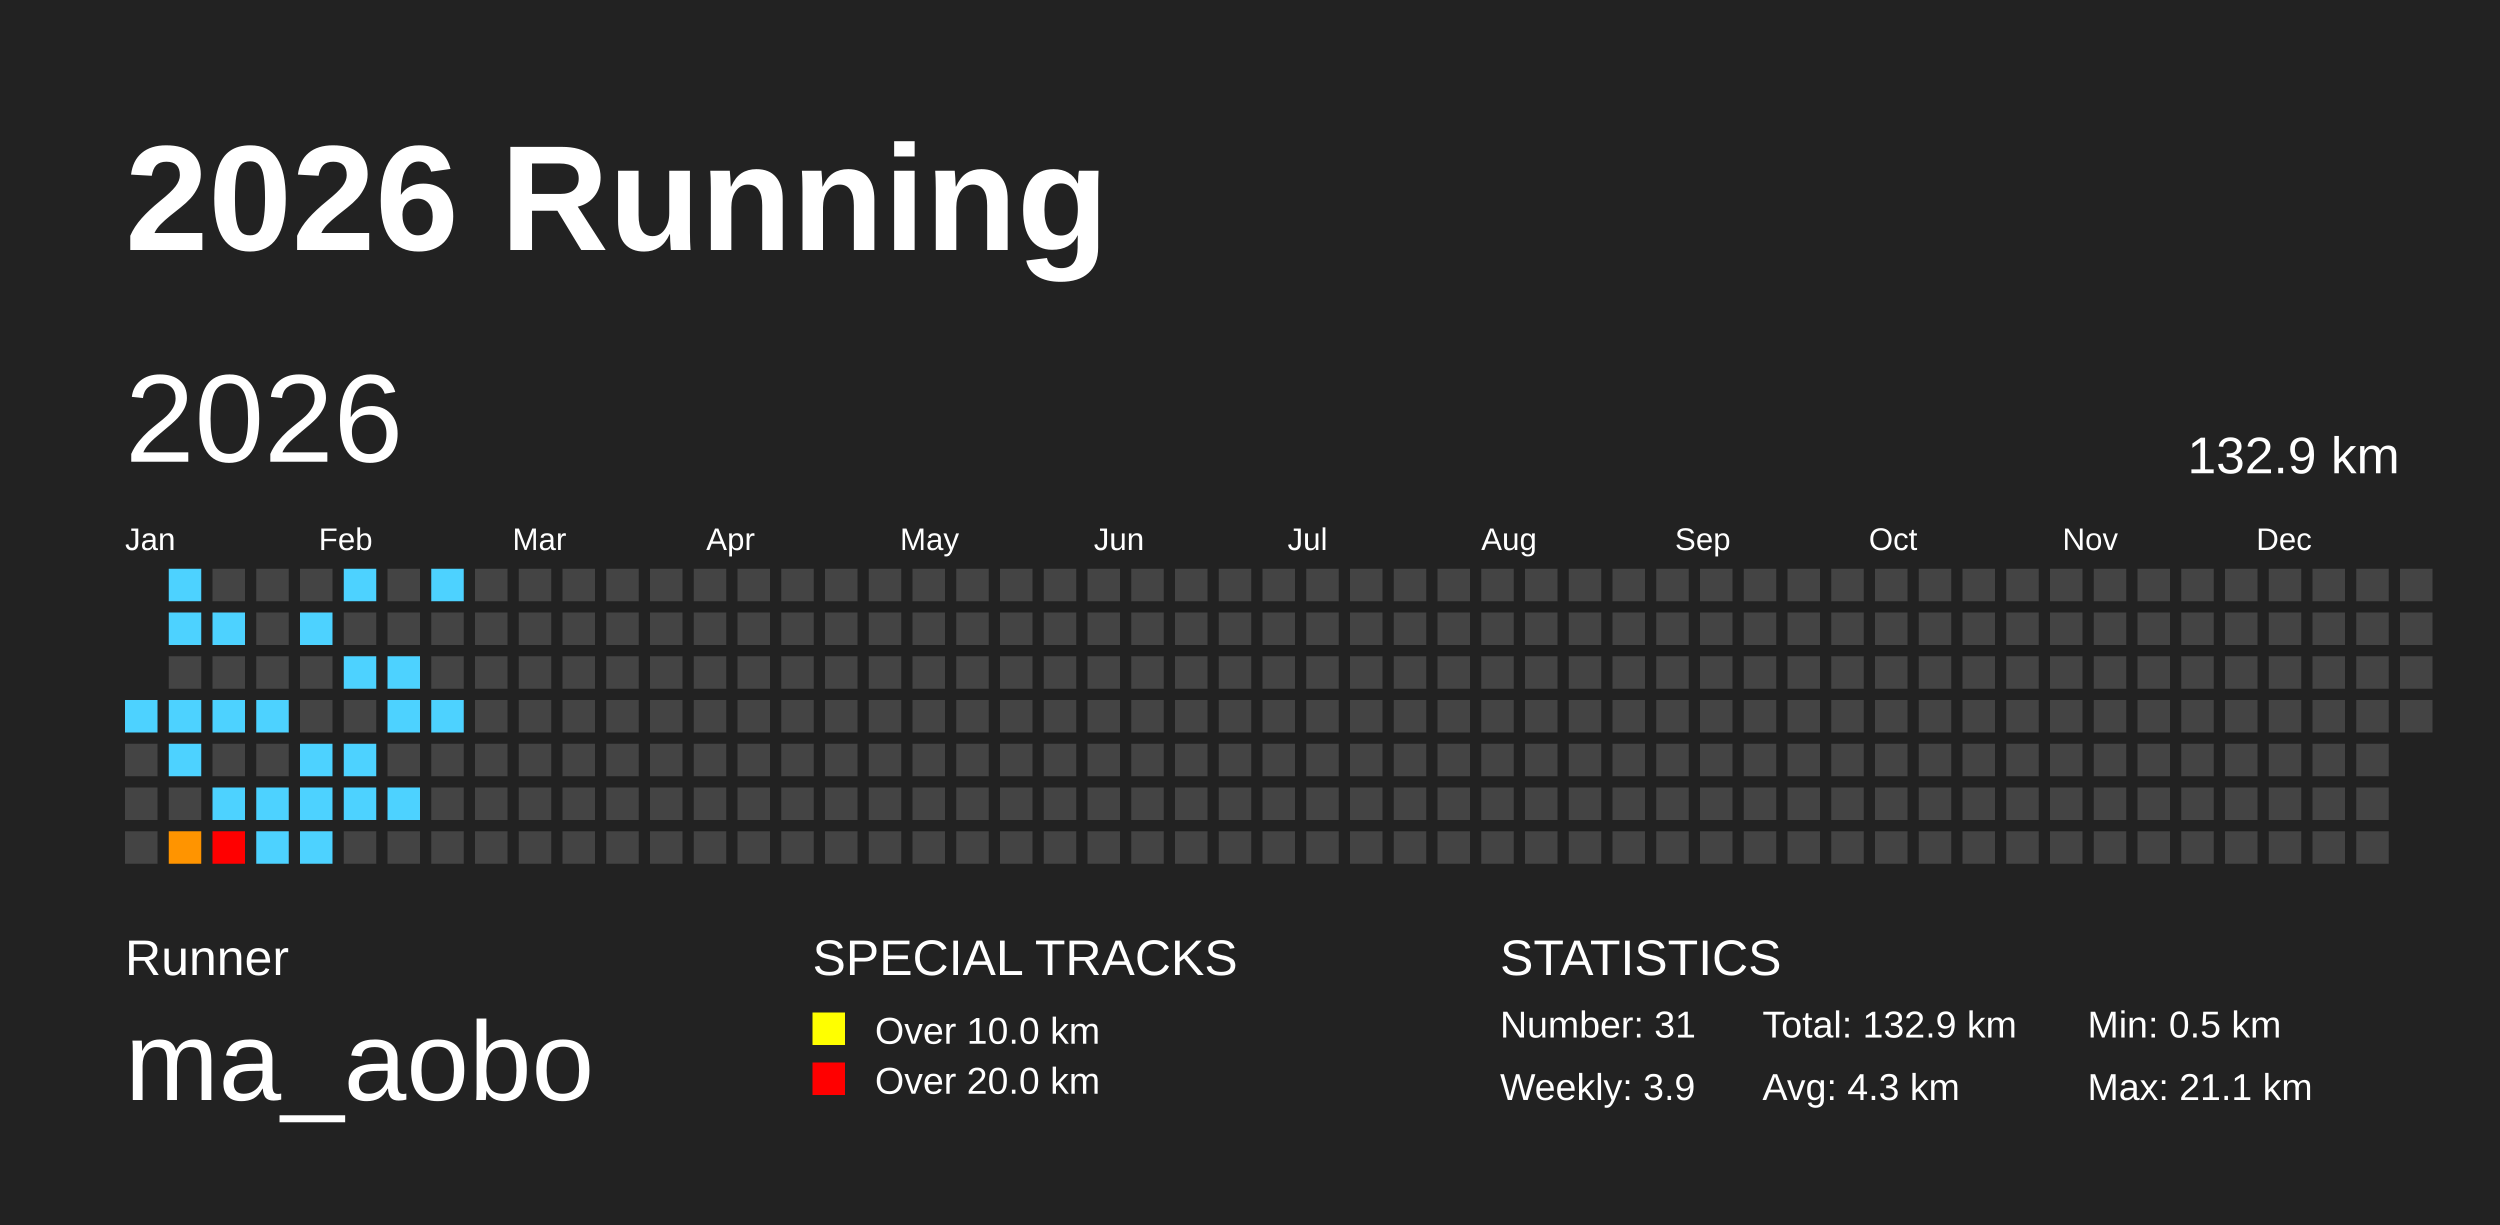
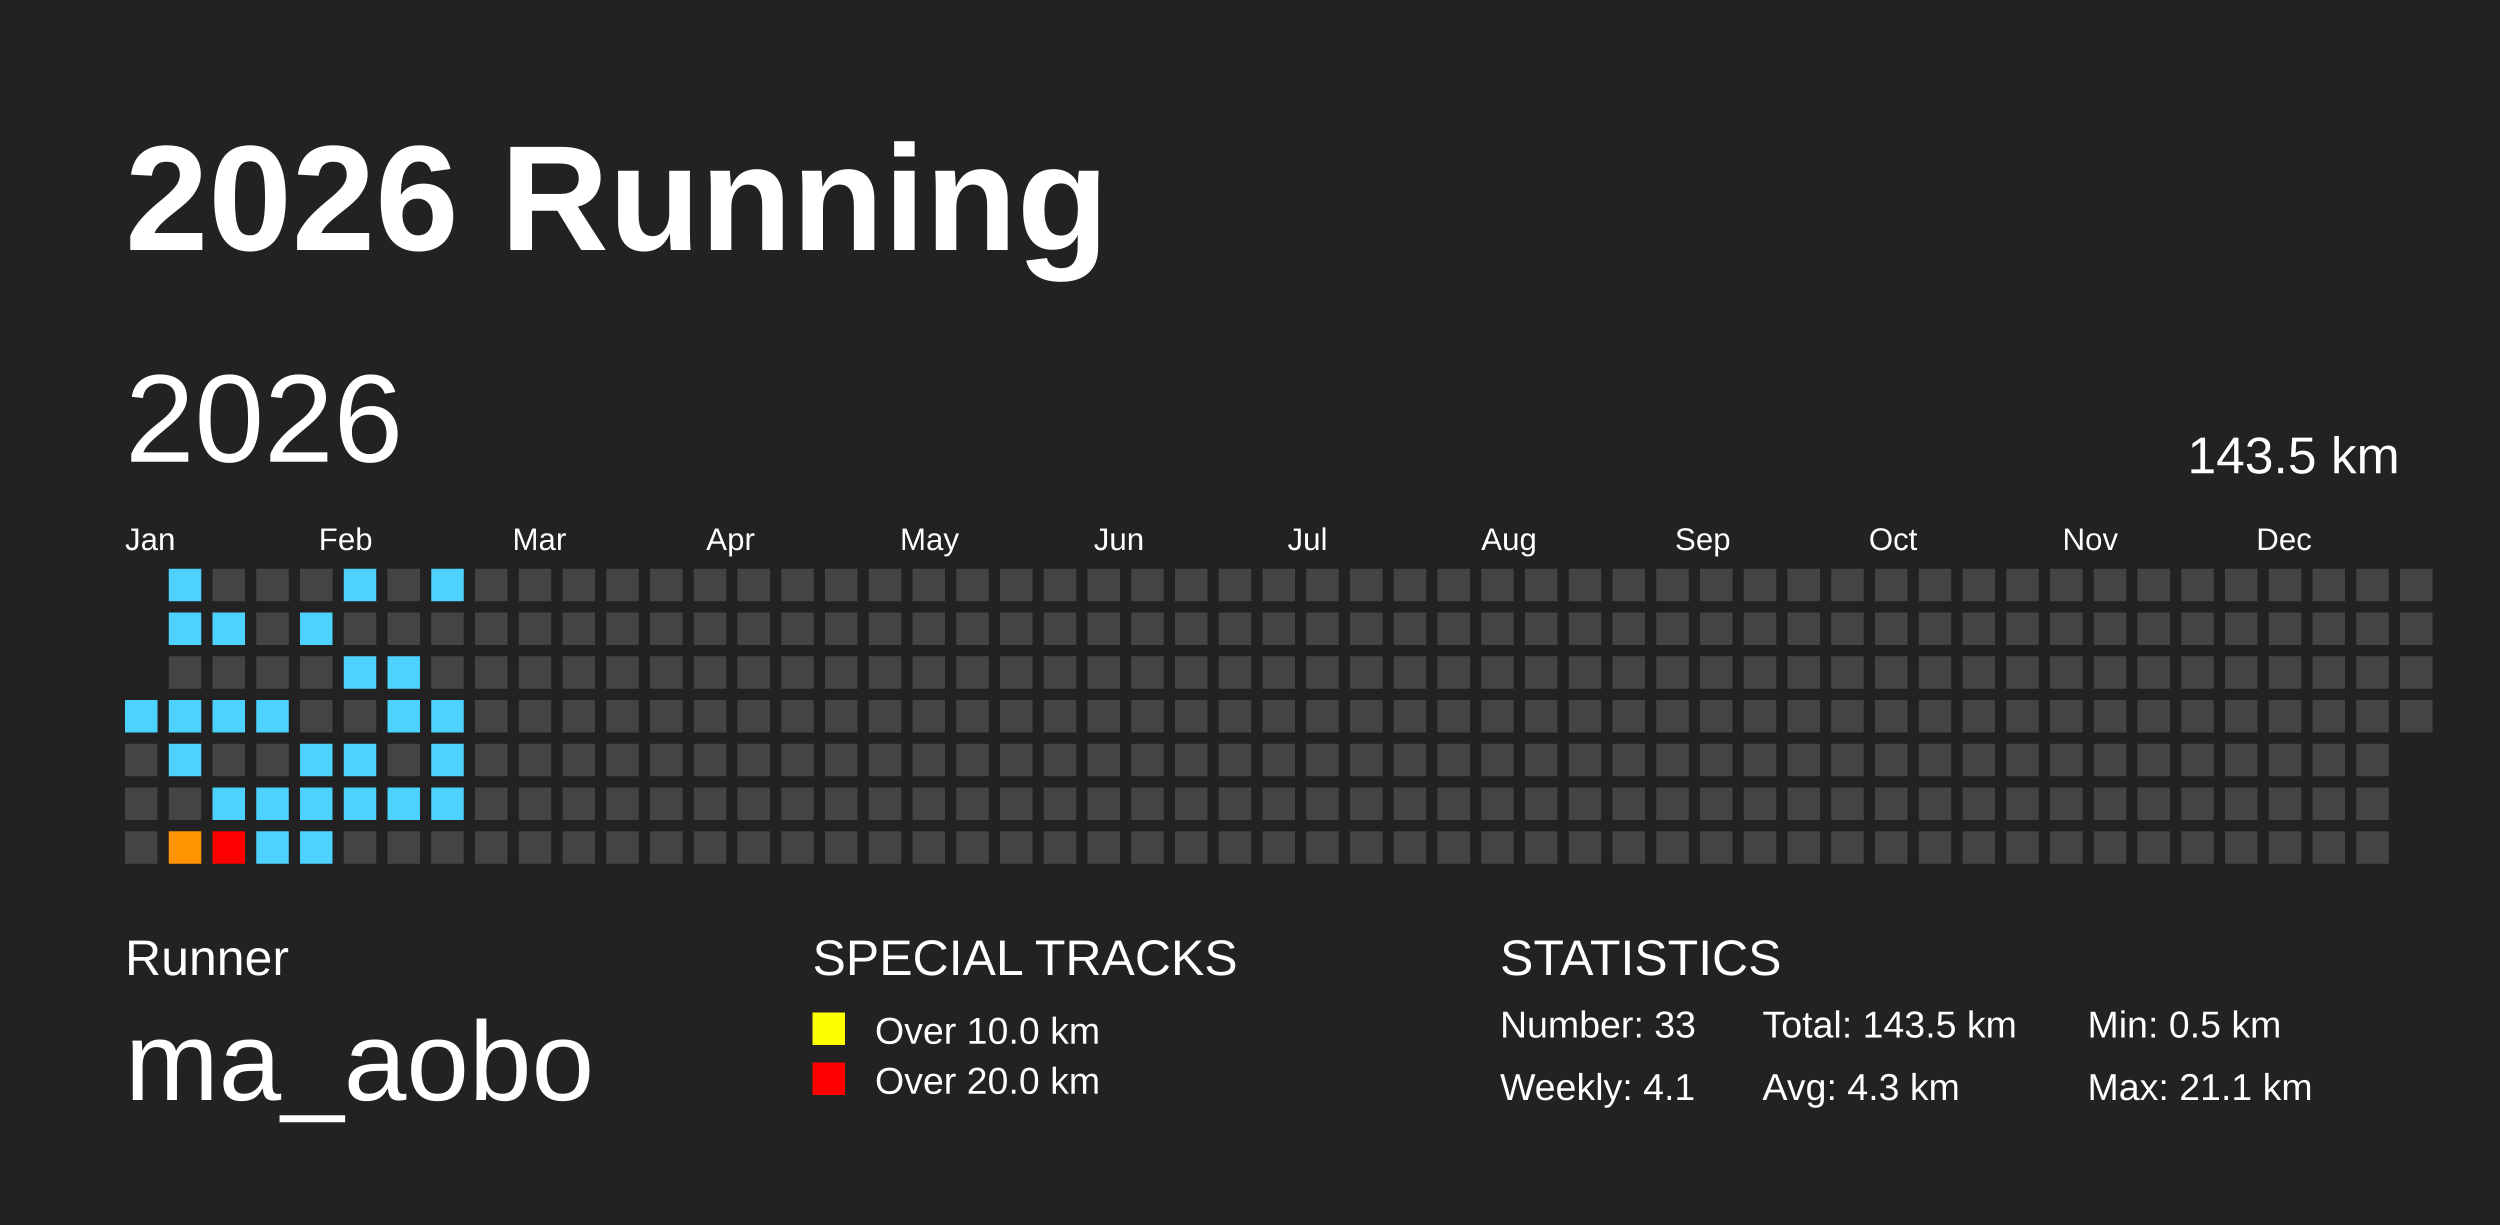
<svg xmlns="http://www.w3.org/2000/svg" baseProfile="full" height="98mm" version="1.1" viewBox="0,0,200,98" width="200mm">
  <defs />
  <rect fill="#222222" height="98" width="200" x="0" y="0" />
  <text fill="#FFFFFF" style="font-size:12px; font-family:Arial; font-weight:bold;" x="10" y="20">2026 Running</text>
  <text fill="#FFFFFF" style="font-size:4px; font-family:Arial" x="10" y="78">Runner</text>
  <text fill="#FFFFFF" style="font-size:9px; font-family:Arial" x="10" y="88">ma_aobo</text>
  <text fill="#FFFFFF" style="font-size:4px; font-family:Arial" x="65" y="78">SPECIAL TRACKS</text>
  <rect fill="yellow" height="2.6" width="2.6" x="65" y="81" />
  <text fill="#FFFFFF" style="font-size:3px; font-family:Arial" x="70" y="83.5">Over 10.0 km</text>
  <rect fill="red" height="2.6" width="2.6" x="65" y="85" />
  <text fill="#FFFFFF" style="font-size:3px; font-family:Arial" x="70" y="87.5">Over 20.0 km</text>
  <text fill="#FFFFFF" style="font-size:4px; font-family:Arial" x="120" y="78">STATISTICS</text>
-   <text fill="#FFFFFF" style="font-size:3px; font-family:Arial" x="120" y="83">Number: 31</text>
-   <text fill="#FFFFFF" style="font-size:3px; font-family:Arial" x="120" y="88">Weekly: 3.9</text>
-   <text fill="#FFFFFF" style="font-size:3px; font-family:Arial" x="141" y="83">Total: 132.9 km</text>
+   <text fill="#FFFFFF" style="font-size:3px; font-family:Arial" x="120" y="83">Number: 33</text>
+   <text fill="#FFFFFF" style="font-size:3px; font-family:Arial" x="120" y="88">Weekly: 4.1</text>
+   <text fill="#FFFFFF" style="font-size:3px; font-family:Arial" x="141" y="83">Total: 143.5 km</text>
  <text fill="#FFFFFF" style="font-size:3px; font-family:Arial" x="141" y="88">Avg: 4.3 km</text>
  <text fill="#FFFFFF" style="font-size:3px; font-family:Arial" x="167" y="83">Min: 0.5 km</text>
  <text fill="#FFFFFF" style="font-size:3px; font-family:Arial" x="167" y="88">Max: 21.1 km</text>
  <text dominant-baseline="hanging" fill="#FFFFFF" style="font-size:10.0px; font-family:Arial;" x="10" y="30">2026</text>
-   <text dominant-baseline="hanging" fill="#FFFFFF" style="font-size:4.125px; font-family:Arial;" x="175" y="35">132.9 km</text>
+   <text dominant-baseline="hanging" fill="#FFFFFF" style="font-size:4.125px; font-family:Arial;" x="175" y="35">143.5 km</text>
  <text fill="#FFFFFF" style="font-size:2.5px; font-family:Arial" x="10.0" y="44">Jan</text>
  <text fill="#FFFFFF" style="font-size:2.5px; font-family:Arial" x="25.5" y="44">Feb</text>
  <text fill="#FFFFFF" style="font-size:2.5px; font-family:Arial" x="41.0" y="44">Mar</text>
  <text fill="#FFFFFF" style="font-size:2.5px; font-family:Arial" x="56.5" y="44">Apr</text>
  <text fill="#FFFFFF" style="font-size:2.5px; font-family:Arial" x="72.0" y="44">May</text>
  <text fill="#FFFFFF" style="font-size:2.5px; font-family:Arial" x="87.5" y="44">Jun</text>
  <text fill="#FFFFFF" style="font-size:2.5px; font-family:Arial" x="103.0" y="44">Jul</text>
  <text fill="#FFFFFF" style="font-size:2.5px; font-family:Arial" x="118.5" y="44">Aug</text>
  <text fill="#FFFFFF" style="font-size:2.5px; font-family:Arial" x="134.0" y="44">Sep</text>
  <text fill="#FFFFFF" style="font-size:2.5px; font-family:Arial" x="149.5" y="44">Oct</text>
  <text fill="#FFFFFF" style="font-size:2.5px; font-family:Arial" x="165.0" y="44">Nov</text>
  <text fill="#FFFFFF" style="font-size:2.5px; font-family:Arial" x="180.5" y="44">Dec</text>
  <rect fill="#4dd2ff" height="2.6" width="2.6" x="10.0" y="56.0" />
  <rect fill="#444444" height="2.6" width="2.6" x="10.0" y="59.5" />
  <rect fill="#444444" height="2.6" width="2.6" x="10.0" y="63.0" />
  <rect fill="#444444" height="2.6" width="2.6" x="10.0" y="66.5" />
  <rect fill="#4dd2ff" height="2.6" width="2.6" x="13.5" y="45.5" />
  <rect fill="#4dd2ff" height="2.6" width="2.6" x="13.5" y="49.0" />
  <rect fill="#444444" height="2.6" width="2.6" x="13.5" y="52.5" />
  <rect fill="#4dd2ff" height="2.6" width="2.6" x="13.5" y="56.0" />
  <rect fill="#4dd2ff" height="2.6" width="2.6" x="13.5" y="59.5" />
  <rect fill="#444444" height="2.6" width="2.6" x="13.5" y="63.0" />
  <rect fill="#ff9400" height="2.6" width="2.6" x="13.5" y="66.5" />
  <rect fill="#444444" height="2.6" width="2.6" x="17.0" y="45.5" />
  <rect fill="#4dd2ff" height="2.6" width="2.6" x="17.0" y="49.0" />
  <rect fill="#444444" height="2.6" width="2.6" x="17.0" y="52.5" />
  <rect fill="#4dd2ff" height="2.6" width="2.6" x="17.0" y="56.0" />
  <rect fill="#444444" height="2.6" width="2.6" x="17.0" y="59.5" />
  <rect fill="#4dd2ff" height="2.6" width="2.6" x="17.0" y="63.0" />
  <rect fill="red" height="2.6" width="2.6" x="17.0" y="66.5" />
  <rect fill="#444444" height="2.6" width="2.6" x="20.5" y="45.5" />
  <rect fill="#444444" height="2.6" width="2.6" x="20.5" y="49.0" />
  <rect fill="#444444" height="2.6" width="2.6" x="20.5" y="52.5" />
  <rect fill="#4dd2ff" height="2.6" width="2.6" x="20.5" y="56.0" />
  <rect fill="#444444" height="2.6" width="2.6" x="20.5" y="59.5" />
  <rect fill="#4dd2ff" height="2.6" width="2.6" x="20.5" y="63.0" />
  <rect fill="#4dd2ff" height="2.6" width="2.6" x="20.5" y="66.5" />
  <rect fill="#444444" height="2.6" width="2.6" x="24.0" y="45.5" />
  <rect fill="#4dd2ff" height="2.6" width="2.6" x="24.0" y="49.0" />
  <rect fill="#444444" height="2.6" width="2.6" x="24.0" y="52.5" />
  <rect fill="#444444" height="2.6" width="2.6" x="24.0" y="56.0" />
  <rect fill="#4dd2ff" height="2.6" width="2.6" x="24.0" y="59.5" />
  <rect fill="#4dd2ff" height="2.6" width="2.6" x="24.0" y="63.0" />
  <rect fill="#4dd2ff" height="2.6" width="2.6" x="24.0" y="66.5" />
  <rect fill="#4dd2ff" height="2.6" width="2.6" x="27.5" y="45.5" />
  <rect fill="#444444" height="2.6" width="2.6" x="27.5" y="49.0" />
  <rect fill="#4dd2ff" height="2.6" width="2.6" x="27.5" y="52.5" />
  <rect fill="#444444" height="2.6" width="2.6" x="27.5" y="56.0" />
  <rect fill="#4dd2ff" height="2.6" width="2.6" x="27.5" y="59.5" />
  <rect fill="#4dd2ff" height="2.6" width="2.6" x="27.5" y="63.0" />
  <rect fill="#444444" height="2.6" width="2.6" x="27.5" y="66.5" />
  <rect fill="#444444" height="2.6" width="2.6" x="31.0" y="45.5" />
  <rect fill="#444444" height="2.6" width="2.6" x="31.0" y="49.0" />
  <rect fill="#4dd2ff" height="2.6" width="2.6" x="31.0" y="52.5" />
  <rect fill="#4dd2ff" height="2.6" width="2.6" x="31.0" y="56.0" />
  <rect fill="#444444" height="2.6" width="2.6" x="31.0" y="59.5" />
  <rect fill="#4dd2ff" height="2.6" width="2.6" x="31.0" y="63.0" />
  <rect fill="#444444" height="2.6" width="2.6" x="31.0" y="66.5" />
  <rect fill="#4dd2ff" height="2.6" width="2.6" x="34.5" y="45.5" />
  <rect fill="#444444" height="2.6" width="2.6" x="34.5" y="49.0" />
  <rect fill="#444444" height="2.6" width="2.6" x="34.5" y="52.5" />
  <rect fill="#4dd2ff" height="2.6" width="2.6" x="34.5" y="56.0" />
-   <rect fill="#444444" height="2.6" width="2.6" x="34.5" y="59.5" />
-   <rect fill="#444444" height="2.6" width="2.6" x="34.5" y="63.0" />
+   <rect fill="#4dd2ff" height="2.6" width="2.6" x="34.5" y="59.5" />
+   <rect fill="#4dd2ff" height="2.6" width="2.6" x="34.5" y="63.0" />
  <rect fill="#444444" height="2.6" width="2.6" x="34.5" y="66.5" />
  <rect fill="#444444" height="2.6" width="2.6" x="38.0" y="45.5" />
  <rect fill="#444444" height="2.6" width="2.6" x="38.0" y="49.0" />
  <rect fill="#444444" height="2.6" width="2.6" x="38.0" y="52.5" />
  <rect fill="#444444" height="2.6" width="2.6" x="38.0" y="56.0" />
  <rect fill="#444444" height="2.6" width="2.6" x="38.0" y="59.5" />
  <rect fill="#444444" height="2.6" width="2.6" x="38.0" y="63.0" />
  <rect fill="#444444" height="2.6" width="2.6" x="38.0" y="66.5" />
  <rect fill="#444444" height="2.6" width="2.6" x="41.5" y="45.5" />
  <rect fill="#444444" height="2.6" width="2.6" x="41.5" y="49.0" />
  <rect fill="#444444" height="2.6" width="2.6" x="41.5" y="52.5" />
  <rect fill="#444444" height="2.6" width="2.6" x="41.5" y="56.0" />
  <rect fill="#444444" height="2.6" width="2.6" x="41.5" y="59.5" />
  <rect fill="#444444" height="2.6" width="2.6" x="41.5" y="63.0" />
  <rect fill="#444444" height="2.6" width="2.6" x="41.5" y="66.5" />
  <rect fill="#444444" height="2.6" width="2.6" x="45.0" y="45.5" />
  <rect fill="#444444" height="2.6" width="2.6" x="45.0" y="49.0" />
  <rect fill="#444444" height="2.6" width="2.6" x="45.0" y="52.5" />
  <rect fill="#444444" height="2.6" width="2.6" x="45.0" y="56.0" />
  <rect fill="#444444" height="2.6" width="2.6" x="45.0" y="59.5" />
  <rect fill="#444444" height="2.6" width="2.6" x="45.0" y="63.0" />
  <rect fill="#444444" height="2.6" width="2.6" x="45.0" y="66.5" />
  <rect fill="#444444" height="2.6" width="2.6" x="48.5" y="45.5" />
  <rect fill="#444444" height="2.6" width="2.6" x="48.5" y="49.0" />
  <rect fill="#444444" height="2.6" width="2.6" x="48.5" y="52.5" />
  <rect fill="#444444" height="2.6" width="2.6" x="48.5" y="56.0" />
  <rect fill="#444444" height="2.6" width="2.6" x="48.5" y="59.5" />
  <rect fill="#444444" height="2.6" width="2.6" x="48.5" y="63.0" />
  <rect fill="#444444" height="2.6" width="2.6" x="48.5" y="66.5" />
  <rect fill="#444444" height="2.6" width="2.6" x="52.0" y="45.5" />
  <rect fill="#444444" height="2.6" width="2.6" x="52.0" y="49.0" />
  <rect fill="#444444" height="2.6" width="2.6" x="52.0" y="52.5" />
  <rect fill="#444444" height="2.6" width="2.6" x="52.0" y="56.0" />
  <rect fill="#444444" height="2.6" width="2.6" x="52.0" y="59.5" />
  <rect fill="#444444" height="2.6" width="2.6" x="52.0" y="63.0" />
  <rect fill="#444444" height="2.6" width="2.6" x="52.0" y="66.5" />
  <rect fill="#444444" height="2.6" width="2.6" x="55.5" y="45.5" />
  <rect fill="#444444" height="2.6" width="2.6" x="55.5" y="49.0" />
  <rect fill="#444444" height="2.6" width="2.6" x="55.5" y="52.5" />
  <rect fill="#444444" height="2.6" width="2.6" x="55.5" y="56.0" />
  <rect fill="#444444" height="2.6" width="2.6" x="55.5" y="59.5" />
  <rect fill="#444444" height="2.6" width="2.6" x="55.5" y="63.0" />
  <rect fill="#444444" height="2.6" width="2.6" x="55.5" y="66.5" />
  <rect fill="#444444" height="2.6" width="2.6" x="59.0" y="45.5" />
  <rect fill="#444444" height="2.6" width="2.6" x="59.0" y="49.0" />
  <rect fill="#444444" height="2.6" width="2.6" x="59.0" y="52.5" />
  <rect fill="#444444" height="2.6" width="2.6" x="59.0" y="56.0" />
  <rect fill="#444444" height="2.6" width="2.6" x="59.0" y="59.5" />
  <rect fill="#444444" height="2.6" width="2.6" x="59.0" y="63.0" />
  <rect fill="#444444" height="2.6" width="2.6" x="59.0" y="66.5" />
  <rect fill="#444444" height="2.6" width="2.6" x="62.5" y="45.5" />
  <rect fill="#444444" height="2.6" width="2.6" x="62.5" y="49.0" />
  <rect fill="#444444" height="2.6" width="2.6" x="62.5" y="52.5" />
  <rect fill="#444444" height="2.6" width="2.6" x="62.5" y="56.0" />
  <rect fill="#444444" height="2.6" width="2.6" x="62.5" y="59.5" />
  <rect fill="#444444" height="2.6" width="2.6" x="62.5" y="63.0" />
  <rect fill="#444444" height="2.6" width="2.6" x="62.5" y="66.5" />
  <rect fill="#444444" height="2.6" width="2.6" x="66.0" y="45.5" />
  <rect fill="#444444" height="2.6" width="2.6" x="66.0" y="49.0" />
  <rect fill="#444444" height="2.6" width="2.6" x="66.0" y="52.5" />
  <rect fill="#444444" height="2.6" width="2.6" x="66.0" y="56.0" />
  <rect fill="#444444" height="2.6" width="2.6" x="66.0" y="59.5" />
  <rect fill="#444444" height="2.6" width="2.6" x="66.0" y="63.0" />
  <rect fill="#444444" height="2.6" width="2.6" x="66.0" y="66.5" />
  <rect fill="#444444" height="2.6" width="2.6" x="69.5" y="45.5" />
  <rect fill="#444444" height="2.6" width="2.6" x="69.5" y="49.0" />
  <rect fill="#444444" height="2.6" width="2.6" x="69.5" y="52.5" />
  <rect fill="#444444" height="2.6" width="2.6" x="69.5" y="56.0" />
  <rect fill="#444444" height="2.6" width="2.6" x="69.5" y="59.5" />
  <rect fill="#444444" height="2.6" width="2.6" x="69.5" y="63.0" />
  <rect fill="#444444" height="2.6" width="2.6" x="69.5" y="66.5" />
  <rect fill="#444444" height="2.6" width="2.6" x="73.0" y="45.5" />
  <rect fill="#444444" height="2.6" width="2.6" x="73.0" y="49.0" />
  <rect fill="#444444" height="2.6" width="2.6" x="73.0" y="52.5" />
  <rect fill="#444444" height="2.6" width="2.6" x="73.0" y="56.0" />
  <rect fill="#444444" height="2.6" width="2.6" x="73.0" y="59.5" />
  <rect fill="#444444" height="2.6" width="2.6" x="73.0" y="63.0" />
  <rect fill="#444444" height="2.6" width="2.6" x="73.0" y="66.5" />
  <rect fill="#444444" height="2.6" width="2.6" x="76.5" y="45.5" />
  <rect fill="#444444" height="2.6" width="2.6" x="76.5" y="49.0" />
  <rect fill="#444444" height="2.6" width="2.6" x="76.5" y="52.5" />
  <rect fill="#444444" height="2.6" width="2.6" x="76.5" y="56.0" />
  <rect fill="#444444" height="2.6" width="2.6" x="76.5" y="59.5" />
  <rect fill="#444444" height="2.6" width="2.6" x="76.5" y="63.0" />
  <rect fill="#444444" height="2.6" width="2.6" x="76.5" y="66.5" />
  <rect fill="#444444" height="2.6" width="2.6" x="80.0" y="45.5" />
  <rect fill="#444444" height="2.6" width="2.6" x="80.0" y="49.0" />
  <rect fill="#444444" height="2.6" width="2.6" x="80.0" y="52.5" />
  <rect fill="#444444" height="2.6" width="2.6" x="80.0" y="56.0" />
  <rect fill="#444444" height="2.6" width="2.6" x="80.0" y="59.5" />
  <rect fill="#444444" height="2.6" width="2.6" x="80.0" y="63.0" />
  <rect fill="#444444" height="2.6" width="2.6" x="80.0" y="66.5" />
  <rect fill="#444444" height="2.6" width="2.6" x="83.5" y="45.5" />
  <rect fill="#444444" height="2.6" width="2.6" x="83.5" y="49.0" />
  <rect fill="#444444" height="2.6" width="2.6" x="83.5" y="52.5" />
  <rect fill="#444444" height="2.6" width="2.6" x="83.5" y="56.0" />
  <rect fill="#444444" height="2.6" width="2.6" x="83.5" y="59.5" />
  <rect fill="#444444" height="2.6" width="2.6" x="83.5" y="63.0" />
  <rect fill="#444444" height="2.6" width="2.6" x="83.5" y="66.5" />
  <rect fill="#444444" height="2.6" width="2.6" x="87.0" y="45.5" />
  <rect fill="#444444" height="2.6" width="2.6" x="87.0" y="49.0" />
  <rect fill="#444444" height="2.6" width="2.6" x="87.0" y="52.5" />
  <rect fill="#444444" height="2.6" width="2.6" x="87.0" y="56.0" />
  <rect fill="#444444" height="2.6" width="2.6" x="87.0" y="59.5" />
  <rect fill="#444444" height="2.6" width="2.6" x="87.0" y="63.0" />
  <rect fill="#444444" height="2.6" width="2.6" x="87.0" y="66.5" />
  <rect fill="#444444" height="2.6" width="2.6" x="90.5" y="45.5" />
  <rect fill="#444444" height="2.6" width="2.6" x="90.5" y="49.0" />
  <rect fill="#444444" height="2.6" width="2.6" x="90.5" y="52.5" />
  <rect fill="#444444" height="2.6" width="2.6" x="90.5" y="56.0" />
  <rect fill="#444444" height="2.6" width="2.6" x="90.5" y="59.5" />
  <rect fill="#444444" height="2.6" width="2.6" x="90.5" y="63.0" />
  <rect fill="#444444" height="2.6" width="2.6" x="90.5" y="66.5" />
  <rect fill="#444444" height="2.6" width="2.6" x="94.0" y="45.5" />
  <rect fill="#444444" height="2.6" width="2.6" x="94.0" y="49.0" />
  <rect fill="#444444" height="2.6" width="2.6" x="94.0" y="52.5" />
  <rect fill="#444444" height="2.6" width="2.6" x="94.0" y="56.0" />
  <rect fill="#444444" height="2.6" width="2.6" x="94.0" y="59.5" />
  <rect fill="#444444" height="2.6" width="2.6" x="94.0" y="63.0" />
  <rect fill="#444444" height="2.6" width="2.6" x="94.0" y="66.5" />
  <rect fill="#444444" height="2.6" width="2.6" x="97.5" y="45.5" />
  <rect fill="#444444" height="2.6" width="2.6" x="97.5" y="49.0" />
  <rect fill="#444444" height="2.6" width="2.6" x="97.5" y="52.5" />
  <rect fill="#444444" height="2.6" width="2.6" x="97.5" y="56.0" />
  <rect fill="#444444" height="2.6" width="2.6" x="97.5" y="59.5" />
  <rect fill="#444444" height="2.6" width="2.6" x="97.5" y="63.0" />
  <rect fill="#444444" height="2.6" width="2.6" x="97.5" y="66.5" />
  <rect fill="#444444" height="2.6" width="2.6" x="101.0" y="45.5" />
  <rect fill="#444444" height="2.6" width="2.6" x="101.0" y="49.0" />
  <rect fill="#444444" height="2.6" width="2.6" x="101.0" y="52.5" />
  <rect fill="#444444" height="2.6" width="2.6" x="101.0" y="56.0" />
  <rect fill="#444444" height="2.6" width="2.6" x="101.0" y="59.5" />
  <rect fill="#444444" height="2.6" width="2.6" x="101.0" y="63.0" />
  <rect fill="#444444" height="2.6" width="2.6" x="101.0" y="66.5" />
  <rect fill="#444444" height="2.6" width="2.6" x="104.5" y="45.5" />
  <rect fill="#444444" height="2.6" width="2.6" x="104.5" y="49.0" />
  <rect fill="#444444" height="2.6" width="2.6" x="104.5" y="52.5" />
  <rect fill="#444444" height="2.6" width="2.6" x="104.5" y="56.0" />
  <rect fill="#444444" height="2.6" width="2.6" x="104.5" y="59.5" />
  <rect fill="#444444" height="2.6" width="2.6" x="104.5" y="63.0" />
  <rect fill="#444444" height="2.6" width="2.6" x="104.5" y="66.5" />
  <rect fill="#444444" height="2.6" width="2.6" x="108.0" y="45.5" />
  <rect fill="#444444" height="2.6" width="2.6" x="108.0" y="49.0" />
  <rect fill="#444444" height="2.6" width="2.6" x="108.0" y="52.5" />
  <rect fill="#444444" height="2.6" width="2.6" x="108.0" y="56.0" />
  <rect fill="#444444" height="2.6" width="2.6" x="108.0" y="59.5" />
  <rect fill="#444444" height="2.6" width="2.6" x="108.0" y="63.0" />
  <rect fill="#444444" height="2.6" width="2.6" x="108.0" y="66.5" />
  <rect fill="#444444" height="2.6" width="2.6" x="111.5" y="45.5" />
  <rect fill="#444444" height="2.6" width="2.6" x="111.5" y="49.0" />
  <rect fill="#444444" height="2.6" width="2.6" x="111.5" y="52.5" />
  <rect fill="#444444" height="2.6" width="2.6" x="111.5" y="56.0" />
  <rect fill="#444444" height="2.6" width="2.6" x="111.5" y="59.5" />
  <rect fill="#444444" height="2.6" width="2.6" x="111.5" y="63.0" />
  <rect fill="#444444" height="2.6" width="2.6" x="111.5" y="66.5" />
  <rect fill="#444444" height="2.6" width="2.6" x="115.0" y="45.5" />
  <rect fill="#444444" height="2.6" width="2.6" x="115.0" y="49.0" />
  <rect fill="#444444" height="2.6" width="2.6" x="115.0" y="52.5" />
  <rect fill="#444444" height="2.6" width="2.6" x="115.0" y="56.0" />
  <rect fill="#444444" height="2.6" width="2.6" x="115.0" y="59.5" />
  <rect fill="#444444" height="2.6" width="2.6" x="115.0" y="63.0" />
  <rect fill="#444444" height="2.6" width="2.6" x="115.0" y="66.5" />
  <rect fill="#444444" height="2.6" width="2.6" x="118.5" y="45.5" />
  <rect fill="#444444" height="2.6" width="2.6" x="118.5" y="49.0" />
  <rect fill="#444444" height="2.6" width="2.6" x="118.5" y="52.5" />
  <rect fill="#444444" height="2.6" width="2.6" x="118.5" y="56.0" />
  <rect fill="#444444" height="2.6" width="2.6" x="118.5" y="59.5" />
  <rect fill="#444444" height="2.6" width="2.6" x="118.5" y="63.0" />
  <rect fill="#444444" height="2.6" width="2.6" x="118.5" y="66.5" />
  <rect fill="#444444" height="2.6" width="2.6" x="122.0" y="45.5" />
  <rect fill="#444444" height="2.6" width="2.6" x="122.0" y="49.0" />
  <rect fill="#444444" height="2.6" width="2.6" x="122.0" y="52.5" />
  <rect fill="#444444" height="2.6" width="2.6" x="122.0" y="56.0" />
  <rect fill="#444444" height="2.6" width="2.6" x="122.0" y="59.5" />
  <rect fill="#444444" height="2.6" width="2.6" x="122.0" y="63.0" />
  <rect fill="#444444" height="2.6" width="2.6" x="122.0" y="66.5" />
  <rect fill="#444444" height="2.6" width="2.6" x="125.5" y="45.5" />
  <rect fill="#444444" height="2.6" width="2.6" x="125.5" y="49.0" />
  <rect fill="#444444" height="2.6" width="2.6" x="125.5" y="52.5" />
  <rect fill="#444444" height="2.6" width="2.6" x="125.5" y="56.0" />
  <rect fill="#444444" height="2.6" width="2.6" x="125.5" y="59.5" />
  <rect fill="#444444" height="2.6" width="2.6" x="125.5" y="63.0" />
  <rect fill="#444444" height="2.6" width="2.6" x="125.5" y="66.5" />
  <rect fill="#444444" height="2.6" width="2.6" x="129.0" y="45.5" />
  <rect fill="#444444" height="2.6" width="2.6" x="129.0" y="49.0" />
  <rect fill="#444444" height="2.6" width="2.6" x="129.0" y="52.5" />
  <rect fill="#444444" height="2.6" width="2.6" x="129.0" y="56.0" />
  <rect fill="#444444" height="2.6" width="2.6" x="129.0" y="59.5" />
  <rect fill="#444444" height="2.6" width="2.6" x="129.0" y="63.0" />
  <rect fill="#444444" height="2.6" width="2.6" x="129.0" y="66.5" />
  <rect fill="#444444" height="2.6" width="2.6" x="132.5" y="45.5" />
  <rect fill="#444444" height="2.6" width="2.6" x="132.5" y="49.0" />
  <rect fill="#444444" height="2.6" width="2.6" x="132.5" y="52.5" />
  <rect fill="#444444" height="2.6" width="2.6" x="132.5" y="56.0" />
  <rect fill="#444444" height="2.6" width="2.6" x="132.5" y="59.5" />
  <rect fill="#444444" height="2.6" width="2.6" x="132.5" y="63.0" />
  <rect fill="#444444" height="2.6" width="2.6" x="132.5" y="66.5" />
  <rect fill="#444444" height="2.6" width="2.6" x="136.0" y="45.5" />
  <rect fill="#444444" height="2.6" width="2.6" x="136.0" y="49.0" />
  <rect fill="#444444" height="2.6" width="2.6" x="136.0" y="52.5" />
  <rect fill="#444444" height="2.6" width="2.6" x="136.0" y="56.0" />
  <rect fill="#444444" height="2.6" width="2.6" x="136.0" y="59.5" />
  <rect fill="#444444" height="2.6" width="2.6" x="136.0" y="63.0" />
  <rect fill="#444444" height="2.6" width="2.6" x="136.0" y="66.5" />
  <rect fill="#444444" height="2.6" width="2.6" x="139.5" y="45.5" />
  <rect fill="#444444" height="2.6" width="2.6" x="139.5" y="49.0" />
  <rect fill="#444444" height="2.6" width="2.6" x="139.5" y="52.5" />
  <rect fill="#444444" height="2.6" width="2.6" x="139.5" y="56.0" />
  <rect fill="#444444" height="2.6" width="2.6" x="139.5" y="59.5" />
  <rect fill="#444444" height="2.6" width="2.6" x="139.5" y="63.0" />
  <rect fill="#444444" height="2.6" width="2.6" x="139.5" y="66.5" />
  <rect fill="#444444" height="2.6" width="2.6" x="143.0" y="45.5" />
  <rect fill="#444444" height="2.6" width="2.6" x="143.0" y="49.0" />
  <rect fill="#444444" height="2.6" width="2.6" x="143.0" y="52.5" />
  <rect fill="#444444" height="2.6" width="2.6" x="143.0" y="56.0" />
  <rect fill="#444444" height="2.6" width="2.6" x="143.0" y="59.5" />
  <rect fill="#444444" height="2.6" width="2.6" x="143.0" y="63.0" />
  <rect fill="#444444" height="2.6" width="2.6" x="143.0" y="66.5" />
  <rect fill="#444444" height="2.6" width="2.6" x="146.5" y="45.5" />
  <rect fill="#444444" height="2.6" width="2.6" x="146.5" y="49.0" />
  <rect fill="#444444" height="2.6" width="2.6" x="146.5" y="52.5" />
  <rect fill="#444444" height="2.6" width="2.6" x="146.5" y="56.0" />
  <rect fill="#444444" height="2.6" width="2.6" x="146.5" y="59.5" />
  <rect fill="#444444" height="2.6" width="2.6" x="146.5" y="63.0" />
  <rect fill="#444444" height="2.6" width="2.6" x="146.5" y="66.5" />
  <rect fill="#444444" height="2.6" width="2.6" x="150.0" y="45.5" />
  <rect fill="#444444" height="2.6" width="2.6" x="150.0" y="49.0" />
  <rect fill="#444444" height="2.6" width="2.6" x="150.0" y="52.5" />
  <rect fill="#444444" height="2.6" width="2.6" x="150.0" y="56.0" />
  <rect fill="#444444" height="2.6" width="2.6" x="150.0" y="59.5" />
  <rect fill="#444444" height="2.6" width="2.6" x="150.0" y="63.0" />
  <rect fill="#444444" height="2.6" width="2.6" x="150.0" y="66.5" />
  <rect fill="#444444" height="2.6" width="2.6" x="153.5" y="45.5" />
  <rect fill="#444444" height="2.6" width="2.6" x="153.5" y="49.0" />
  <rect fill="#444444" height="2.6" width="2.6" x="153.5" y="52.5" />
  <rect fill="#444444" height="2.6" width="2.6" x="153.5" y="56.0" />
  <rect fill="#444444" height="2.6" width="2.6" x="153.5" y="59.5" />
  <rect fill="#444444" height="2.6" width="2.6" x="153.5" y="63.0" />
  <rect fill="#444444" height="2.6" width="2.6" x="153.5" y="66.5" />
  <rect fill="#444444" height="2.6" width="2.6" x="157.0" y="45.5" />
  <rect fill="#444444" height="2.6" width="2.6" x="157.0" y="49.0" />
  <rect fill="#444444" height="2.6" width="2.6" x="157.0" y="52.5" />
  <rect fill="#444444" height="2.6" width="2.6" x="157.0" y="56.0" />
  <rect fill="#444444" height="2.6" width="2.6" x="157.0" y="59.5" />
  <rect fill="#444444" height="2.6" width="2.6" x="157.0" y="63.0" />
  <rect fill="#444444" height="2.6" width="2.6" x="157.0" y="66.5" />
  <rect fill="#444444" height="2.6" width="2.6" x="160.5" y="45.5" />
  <rect fill="#444444" height="2.6" width="2.6" x="160.5" y="49.0" />
  <rect fill="#444444" height="2.6" width="2.6" x="160.5" y="52.5" />
  <rect fill="#444444" height="2.6" width="2.6" x="160.5" y="56.0" />
  <rect fill="#444444" height="2.6" width="2.6" x="160.5" y="59.5" />
  <rect fill="#444444" height="2.6" width="2.6" x="160.5" y="63.0" />
  <rect fill="#444444" height="2.6" width="2.6" x="160.5" y="66.5" />
  <rect fill="#444444" height="2.6" width="2.6" x="164.0" y="45.5" />
  <rect fill="#444444" height="2.6" width="2.6" x="164.0" y="49.0" />
  <rect fill="#444444" height="2.6" width="2.6" x="164.0" y="52.5" />
  <rect fill="#444444" height="2.6" width="2.6" x="164.0" y="56.0" />
  <rect fill="#444444" height="2.6" width="2.6" x="164.0" y="59.5" />
  <rect fill="#444444" height="2.6" width="2.6" x="164.0" y="63.0" />
  <rect fill="#444444" height="2.6" width="2.6" x="164.0" y="66.5" />
  <rect fill="#444444" height="2.6" width="2.6" x="167.5" y="45.5" />
  <rect fill="#444444" height="2.6" width="2.6" x="167.5" y="49.0" />
  <rect fill="#444444" height="2.6" width="2.6" x="167.5" y="52.5" />
  <rect fill="#444444" height="2.6" width="2.6" x="167.5" y="56.0" />
  <rect fill="#444444" height="2.6" width="2.6" x="167.5" y="59.5" />
  <rect fill="#444444" height="2.6" width="2.6" x="167.5" y="63.0" />
  <rect fill="#444444" height="2.6" width="2.6" x="167.5" y="66.5" />
  <rect fill="#444444" height="2.6" width="2.6" x="171.0" y="45.5" />
  <rect fill="#444444" height="2.6" width="2.6" x="171.0" y="49.0" />
  <rect fill="#444444" height="2.6" width="2.6" x="171.0" y="52.5" />
  <rect fill="#444444" height="2.6" width="2.6" x="171.0" y="56.0" />
  <rect fill="#444444" height="2.6" width="2.6" x="171.0" y="59.5" />
  <rect fill="#444444" height="2.6" width="2.6" x="171.0" y="63.0" />
  <rect fill="#444444" height="2.6" width="2.6" x="171.0" y="66.5" />
  <rect fill="#444444" height="2.6" width="2.6" x="174.5" y="45.5" />
  <rect fill="#444444" height="2.6" width="2.6" x="174.5" y="49.0" />
  <rect fill="#444444" height="2.6" width="2.6" x="174.5" y="52.5" />
  <rect fill="#444444" height="2.6" width="2.6" x="174.5" y="56.0" />
  <rect fill="#444444" height="2.6" width="2.6" x="174.5" y="59.5" />
  <rect fill="#444444" height="2.6" width="2.6" x="174.5" y="63.0" />
  <rect fill="#444444" height="2.6" width="2.6" x="174.5" y="66.5" />
  <rect fill="#444444" height="2.6" width="2.6" x="178.0" y="45.5" />
  <rect fill="#444444" height="2.6" width="2.6" x="178.0" y="49.0" />
  <rect fill="#444444" height="2.6" width="2.6" x="178.0" y="52.5" />
  <rect fill="#444444" height="2.6" width="2.6" x="178.0" y="56.0" />
  <rect fill="#444444" height="2.6" width="2.6" x="178.0" y="59.5" />
  <rect fill="#444444" height="2.6" width="2.6" x="178.0" y="63.0" />
  <rect fill="#444444" height="2.6" width="2.6" x="178.0" y="66.5" />
  <rect fill="#444444" height="2.6" width="2.6" x="181.5" y="45.5" />
  <rect fill="#444444" height="2.6" width="2.6" x="181.5" y="49.0" />
  <rect fill="#444444" height="2.6" width="2.6" x="181.5" y="52.5" />
  <rect fill="#444444" height="2.6" width="2.6" x="181.5" y="56.0" />
  <rect fill="#444444" height="2.6" width="2.6" x="181.5" y="59.5" />
  <rect fill="#444444" height="2.6" width="2.6" x="181.5" y="63.0" />
  <rect fill="#444444" height="2.6" width="2.6" x="181.5" y="66.5" />
  <rect fill="#444444" height="2.6" width="2.6" x="185.0" y="45.5" />
  <rect fill="#444444" height="2.6" width="2.6" x="185.0" y="49.0" />
  <rect fill="#444444" height="2.6" width="2.6" x="185.0" y="52.5" />
  <rect fill="#444444" height="2.6" width="2.6" x="185.0" y="56.0" />
  <rect fill="#444444" height="2.6" width="2.6" x="185.0" y="59.5" />
  <rect fill="#444444" height="2.6" width="2.6" x="185.0" y="63.0" />
  <rect fill="#444444" height="2.6" width="2.6" x="185.0" y="66.5" />
  <rect fill="#444444" height="2.6" width="2.6" x="188.5" y="45.5" />
  <rect fill="#444444" height="2.6" width="2.6" x="188.5" y="49.0" />
  <rect fill="#444444" height="2.6" width="2.6" x="188.5" y="52.5" />
  <rect fill="#444444" height="2.6" width="2.6" x="188.5" y="56.0" />
  <rect fill="#444444" height="2.6" width="2.6" x="188.5" y="59.5" />
  <rect fill="#444444" height="2.6" width="2.6" x="188.5" y="63.0" />
  <rect fill="#444444" height="2.6" width="2.6" x="188.5" y="66.5" />
  <rect fill="#444444" height="2.6" width="2.6" x="192.0" y="45.5" />
  <rect fill="#444444" height="2.6" width="2.6" x="192.0" y="49.0" />
  <rect fill="#444444" height="2.6" width="2.6" x="192.0" y="52.5" />
  <rect fill="#444444" height="2.6" width="2.6" x="192.0" y="56.0" />
</svg>
